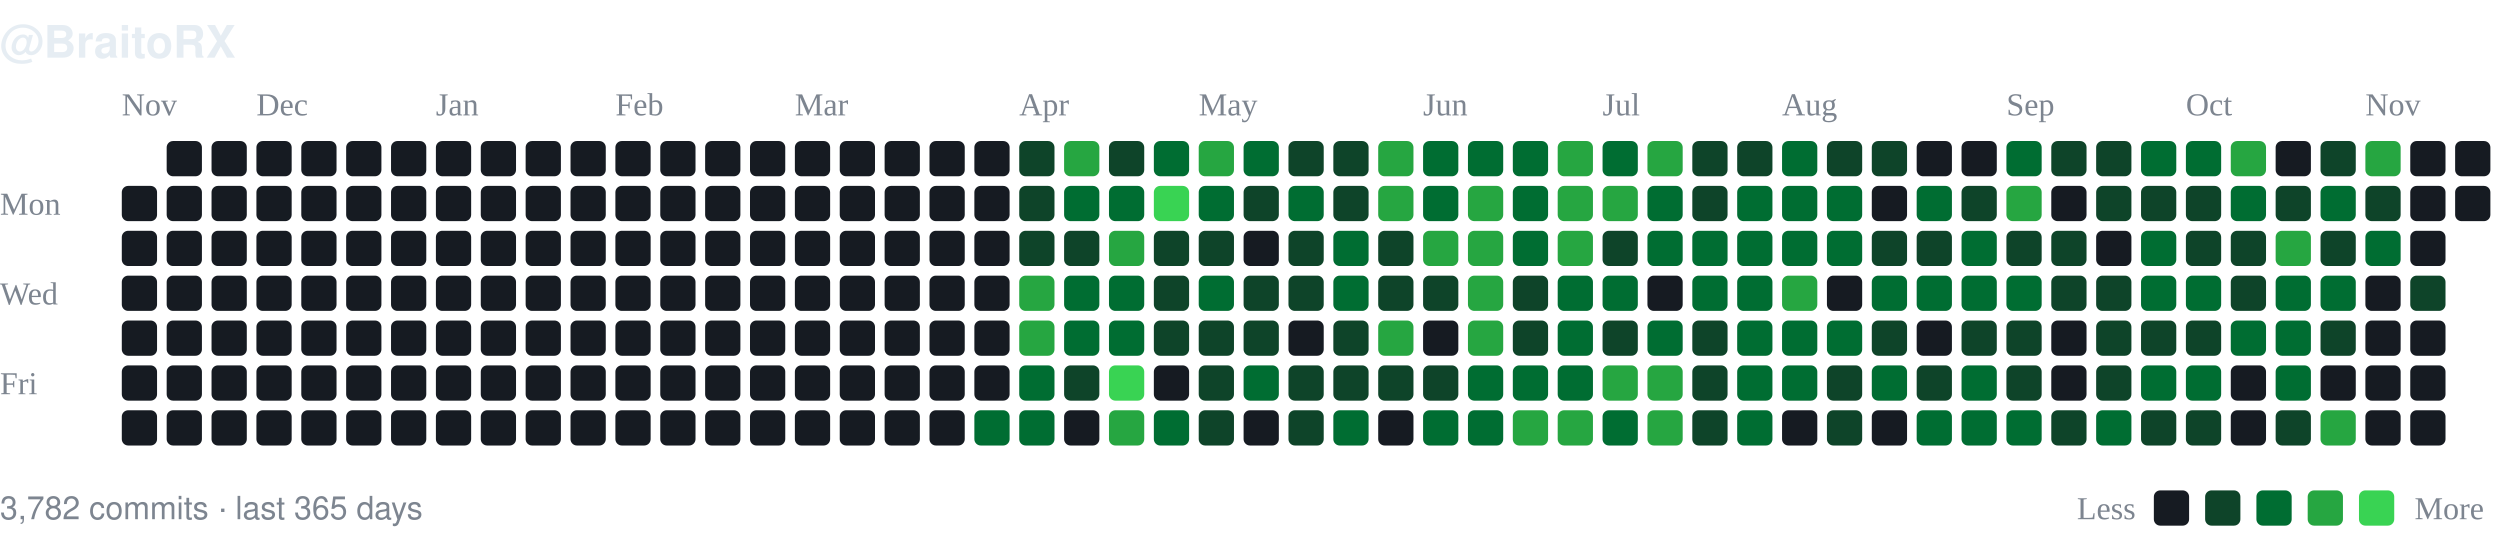
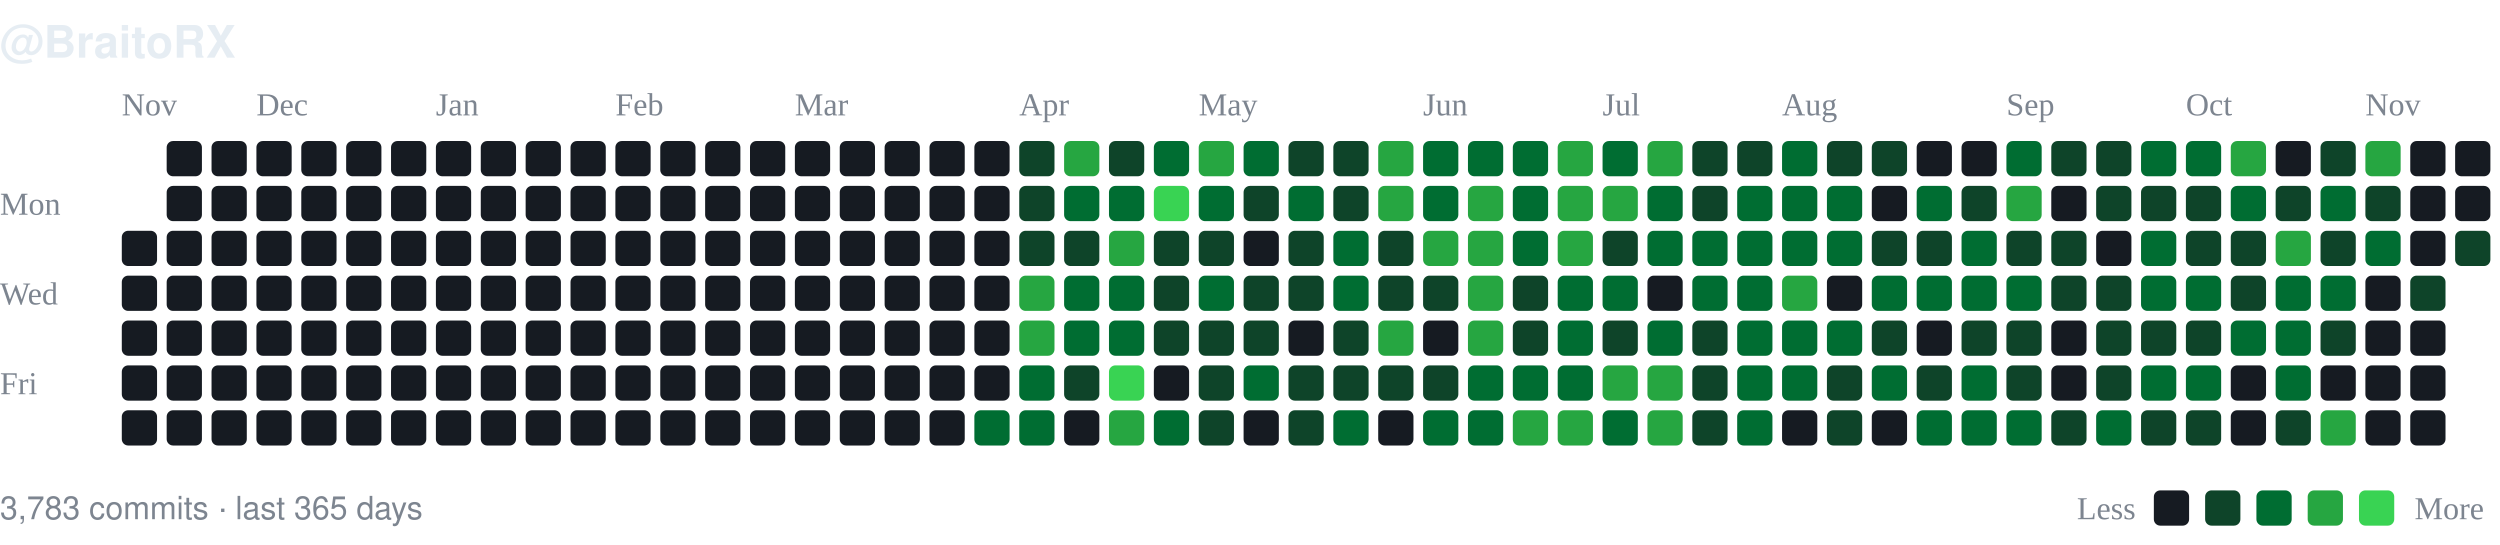
<svg xmlns="http://www.w3.org/2000/svg" width="780" height="170" viewBox="0 0 780 170" role="img">
  <text x="0" y="18" font-size="14" font-weight="600" fill="#e6edf3" font-family="ui-sans-serif,-apple-system,Segoe UI,Helvetica,Arial,sans-serif">@BraitoRX</text>
  <text x="0" y="67" font-size="10" fill="#7d8590">Mon</text>
  <text x="0" y="95" font-size="10" fill="#7d8590">Wed</text>
  <text x="0" y="123" font-size="10" fill="#7d8590">Fri</text>
  <text x="38" y="36" font-size="10" fill="#7d8590">Nov</text>
-   <rect x="38" y="58" width="11" height="11" rx="2" fill="#161b22" />
  <rect x="38" y="72" width="11" height="11" rx="2" fill="#161b22" />
  <rect x="38" y="86" width="11" height="11" rx="2" fill="#161b22" />
  <rect x="38" y="100" width="11" height="11" rx="2" fill="#161b22" />
  <rect x="38" y="114" width="11" height="11" rx="2" fill="#161b22" />
  <rect x="38" y="128" width="11" height="11" rx="2" fill="#161b22" />
  <rect x="52" y="44" width="11" height="11" rx="2" fill="#161b22" />
  <rect x="52" y="58" width="11" height="11" rx="2" fill="#161b22" />
  <rect x="52" y="72" width="11" height="11" rx="2" fill="#161b22" />
  <rect x="52" y="86" width="11" height="11" rx="2" fill="#161b22" />
  <rect x="52" y="100" width="11" height="11" rx="2" fill="#161b22" />
  <rect x="52" y="114" width="11" height="11" rx="2" fill="#161b22" />
  <rect x="52" y="128" width="11" height="11" rx="2" fill="#161b22" />
  <rect x="66" y="44" width="11" height="11" rx="2" fill="#161b22" />
  <rect x="66" y="58" width="11" height="11" rx="2" fill="#161b22" />
  <rect x="66" y="72" width="11" height="11" rx="2" fill="#161b22" />
  <rect x="66" y="86" width="11" height="11" rx="2" fill="#161b22" />
  <rect x="66" y="100" width="11" height="11" rx="2" fill="#161b22" />
  <rect x="66" y="114" width="11" height="11" rx="2" fill="#161b22" />
  <rect x="66" y="128" width="11" height="11" rx="2" fill="#161b22" />
  <text x="80" y="36" font-size="10" fill="#7d8590">Dec</text>
  <rect x="80" y="44" width="11" height="11" rx="2" fill="#161b22" />
  <rect x="80" y="58" width="11" height="11" rx="2" fill="#161b22" />
  <rect x="80" y="72" width="11" height="11" rx="2" fill="#161b22" />
  <rect x="80" y="86" width="11" height="11" rx="2" fill="#161b22" />
  <rect x="80" y="100" width="11" height="11" rx="2" fill="#161b22" />
  <rect x="80" y="114" width="11" height="11" rx="2" fill="#161b22" />
  <rect x="80" y="128" width="11" height="11" rx="2" fill="#161b22" />
  <rect x="94" y="44" width="11" height="11" rx="2" fill="#161b22" />
  <rect x="94" y="58" width="11" height="11" rx="2" fill="#161b22" />
  <rect x="94" y="72" width="11" height="11" rx="2" fill="#161b22" />
  <rect x="94" y="86" width="11" height="11" rx="2" fill="#161b22" />
  <rect x="94" y="100" width="11" height="11" rx="2" fill="#161b22" />
  <rect x="94" y="114" width="11" height="11" rx="2" fill="#161b22" />
  <rect x="94" y="128" width="11" height="11" rx="2" fill="#161b22" />
  <rect x="108" y="44" width="11" height="11" rx="2" fill="#161b22" />
  <rect x="108" y="58" width="11" height="11" rx="2" fill="#161b22" />
  <rect x="108" y="72" width="11" height="11" rx="2" fill="#161b22" />
  <rect x="108" y="86" width="11" height="11" rx="2" fill="#161b22" />
  <rect x="108" y="100" width="11" height="11" rx="2" fill="#161b22" />
  <rect x="108" y="114" width="11" height="11" rx="2" fill="#161b22" />
  <rect x="108" y="128" width="11" height="11" rx="2" fill="#161b22" />
  <rect x="122" y="44" width="11" height="11" rx="2" fill="#161b22" />
  <rect x="122" y="58" width="11" height="11" rx="2" fill="#161b22" />
  <rect x="122" y="72" width="11" height="11" rx="2" fill="#161b22" />
  <rect x="122" y="86" width="11" height="11" rx="2" fill="#161b22" />
  <rect x="122" y="100" width="11" height="11" rx="2" fill="#161b22" />
  <rect x="122" y="114" width="11" height="11" rx="2" fill="#161b22" />
  <rect x="122" y="128" width="11" height="11" rx="2" fill="#161b22" />
  <text x="136" y="36" font-size="10" fill="#7d8590">Jan</text>
  <rect x="136" y="44" width="11" height="11" rx="2" fill="#161b22" />
  <rect x="136" y="58" width="11" height="11" rx="2" fill="#161b22" />
  <rect x="136" y="72" width="11" height="11" rx="2" fill="#161b22" />
  <rect x="136" y="86" width="11" height="11" rx="2" fill="#161b22" />
  <rect x="136" y="100" width="11" height="11" rx="2" fill="#161b22" />
  <rect x="136" y="114" width="11" height="11" rx="2" fill="#161b22" />
  <rect x="136" y="128" width="11" height="11" rx="2" fill="#161b22" />
  <rect x="150" y="44" width="11" height="11" rx="2" fill="#161b22" />
  <rect x="150" y="58" width="11" height="11" rx="2" fill="#161b22" />
  <rect x="150" y="72" width="11" height="11" rx="2" fill="#161b22" />
  <rect x="150" y="86" width="11" height="11" rx="2" fill="#161b22" />
  <rect x="150" y="100" width="11" height="11" rx="2" fill="#161b22" />
  <rect x="150" y="114" width="11" height="11" rx="2" fill="#161b22" />
  <rect x="150" y="128" width="11" height="11" rx="2" fill="#161b22" />
  <rect x="164" y="44" width="11" height="11" rx="2" fill="#161b22" />
  <rect x="164" y="58" width="11" height="11" rx="2" fill="#161b22" />
  <rect x="164" y="72" width="11" height="11" rx="2" fill="#161b22" />
  <rect x="164" y="86" width="11" height="11" rx="2" fill="#161b22" />
  <rect x="164" y="100" width="11" height="11" rx="2" fill="#161b22" />
  <rect x="164" y="114" width="11" height="11" rx="2" fill="#161b22" />
  <rect x="164" y="128" width="11" height="11" rx="2" fill="#161b22" />
  <rect x="178" y="44" width="11" height="11" rx="2" fill="#161b22" />
  <rect x="178" y="58" width="11" height="11" rx="2" fill="#161b22" />
  <rect x="178" y="72" width="11" height="11" rx="2" fill="#161b22" />
  <rect x="178" y="86" width="11" height="11" rx="2" fill="#161b22" />
  <rect x="178" y="100" width="11" height="11" rx="2" fill="#161b22" />
  <rect x="178" y="114" width="11" height="11" rx="2" fill="#161b22" />
  <rect x="178" y="128" width="11" height="11" rx="2" fill="#161b22" />
  <text x="192" y="36" font-size="10" fill="#7d8590">Feb</text>
  <rect x="192" y="44" width="11" height="11" rx="2" fill="#161b22" />
  <rect x="192" y="58" width="11" height="11" rx="2" fill="#161b22" />
  <rect x="192" y="72" width="11" height="11" rx="2" fill="#161b22" />
  <rect x="192" y="86" width="11" height="11" rx="2" fill="#161b22" />
  <rect x="192" y="100" width="11" height="11" rx="2" fill="#161b22" />
  <rect x="192" y="114" width="11" height="11" rx="2" fill="#161b22" />
  <rect x="192" y="128" width="11" height="11" rx="2" fill="#161b22" />
  <rect x="206" y="44" width="11" height="11" rx="2" fill="#161b22" />
  <rect x="206" y="58" width="11" height="11" rx="2" fill="#161b22" />
  <rect x="206" y="72" width="11" height="11" rx="2" fill="#161b22" />
  <rect x="206" y="86" width="11" height="11" rx="2" fill="#161b22" />
  <rect x="206" y="100" width="11" height="11" rx="2" fill="#161b22" />
  <rect x="206" y="114" width="11" height="11" rx="2" fill="#161b22" />
  <rect x="206" y="128" width="11" height="11" rx="2" fill="#161b22" />
  <rect x="220" y="44" width="11" height="11" rx="2" fill="#161b22" />
  <rect x="220" y="58" width="11" height="11" rx="2" fill="#161b22" />
  <rect x="220" y="72" width="11" height="11" rx="2" fill="#161b22" />
  <rect x="220" y="86" width="11" height="11" rx="2" fill="#161b22" />
  <rect x="220" y="100" width="11" height="11" rx="2" fill="#161b22" />
  <rect x="220" y="114" width="11" height="11" rx="2" fill="#161b22" />
  <rect x="220" y="128" width="11" height="11" rx="2" fill="#161b22" />
  <rect x="234" y="44" width="11" height="11" rx="2" fill="#161b22" />
  <rect x="234" y="58" width="11" height="11" rx="2" fill="#161b22" />
  <rect x="234" y="72" width="11" height="11" rx="2" fill="#161b22" />
  <rect x="234" y="86" width="11" height="11" rx="2" fill="#161b22" />
  <rect x="234" y="100" width="11" height="11" rx="2" fill="#161b22" />
  <rect x="234" y="114" width="11" height="11" rx="2" fill="#161b22" />
  <rect x="234" y="128" width="11" height="11" rx="2" fill="#161b22" />
  <text x="248" y="36" font-size="10" fill="#7d8590">Mar</text>
  <rect x="248" y="44" width="11" height="11" rx="2" fill="#161b22" />
  <rect x="248" y="58" width="11" height="11" rx="2" fill="#161b22" />
  <rect x="248" y="72" width="11" height="11" rx="2" fill="#161b22" />
  <rect x="248" y="86" width="11" height="11" rx="2" fill="#161b22" />
  <rect x="248" y="100" width="11" height="11" rx="2" fill="#161b22" />
  <rect x="248" y="114" width="11" height="11" rx="2" fill="#161b22" />
  <rect x="248" y="128" width="11" height="11" rx="2" fill="#161b22" />
  <rect x="262" y="44" width="11" height="11" rx="2" fill="#161b22" />
  <rect x="262" y="58" width="11" height="11" rx="2" fill="#161b22" />
  <rect x="262" y="72" width="11" height="11" rx="2" fill="#161b22" />
  <rect x="262" y="86" width="11" height="11" rx="2" fill="#161b22" />
  <rect x="262" y="100" width="11" height="11" rx="2" fill="#161b22" />
  <rect x="262" y="114" width="11" height="11" rx="2" fill="#161b22" />
  <rect x="262" y="128" width="11" height="11" rx="2" fill="#161b22" />
  <rect x="276" y="44" width="11" height="11" rx="2" fill="#161b22" />
  <rect x="276" y="58" width="11" height="11" rx="2" fill="#161b22" />
  <rect x="276" y="72" width="11" height="11" rx="2" fill="#161b22" />
  <rect x="276" y="86" width="11" height="11" rx="2" fill="#161b22" />
  <rect x="276" y="100" width="11" height="11" rx="2" fill="#161b22" />
  <rect x="276" y="114" width="11" height="11" rx="2" fill="#161b22" />
  <rect x="276" y="128" width="11" height="11" rx="2" fill="#161b22" />
  <rect x="290" y="44" width="11" height="11" rx="2" fill="#161b22" />
  <rect x="290" y="58" width="11" height="11" rx="2" fill="#161b22" />
  <rect x="290" y="72" width="11" height="11" rx="2" fill="#161b22" />
  <rect x="290" y="86" width="11" height="11" rx="2" fill="#161b22" />
  <rect x="290" y="100" width="11" height="11" rx="2" fill="#161b22" />
  <rect x="290" y="114" width="11" height="11" rx="2" fill="#161b22" />
  <rect x="290" y="128" width="11" height="11" rx="2" fill="#161b22" />
  <rect x="304" y="44" width="11" height="11" rx="2" fill="#161b22" />
  <rect x="304" y="58" width="11" height="11" rx="2" fill="#161b22" />
  <rect x="304" y="72" width="11" height="11" rx="2" fill="#161b22" />
  <rect x="304" y="86" width="11" height="11" rx="2" fill="#161b22" />
  <rect x="304" y="100" width="11" height="11" rx="2" fill="#161b22" />
  <rect x="304" y="114" width="11" height="11" rx="2" fill="#161b22" />
  <rect x="304" y="128" width="11" height="11" rx="2" fill="#006d32" />
  <text x="318" y="36" font-size="10" fill="#7d8590">Apr</text>
  <rect x="318" y="44" width="11" height="11" rx="2" fill="#0e4429" />
  <rect x="318" y="58" width="11" height="11" rx="2" fill="#0e4429" />
  <rect x="318" y="72" width="11" height="11" rx="2" fill="#0e4429" />
  <rect x="318" y="86" width="11" height="11" rx="2" fill="#26a641" />
  <rect x="318" y="100" width="11" height="11" rx="2" fill="#26a641" />
  <rect x="318" y="114" width="11" height="11" rx="2" fill="#006d32" />
  <rect x="318" y="128" width="11" height="11" rx="2" fill="#006d32" />
  <rect x="332" y="44" width="11" height="11" rx="2" fill="#26a641" />
  <rect x="332" y="58" width="11" height="11" rx="2" fill="#006d32" />
  <rect x="332" y="72" width="11" height="11" rx="2" fill="#0e4429" />
  <rect x="332" y="86" width="11" height="11" rx="2" fill="#006d32" />
  <rect x="332" y="100" width="11" height="11" rx="2" fill="#006d32" />
  <rect x="332" y="114" width="11" height="11" rx="2" fill="#0e4429" />
  <rect x="332" y="128" width="11" height="11" rx="2" fill="#161b22" />
  <rect x="346" y="44" width="11" height="11" rx="2" fill="#0e4429" />
  <rect x="346" y="58" width="11" height="11" rx="2" fill="#006d32" />
  <rect x="346" y="72" width="11" height="11" rx="2" fill="#26a641" />
  <rect x="346" y="86" width="11" height="11" rx="2" fill="#006d32" />
  <rect x="346" y="100" width="11" height="11" rx="2" fill="#006d32" />
  <rect x="346" y="114" width="11" height="11" rx="2" fill="#39d353" />
  <rect x="346" y="128" width="11" height="11" rx="2" fill="#26a641" />
  <rect x="360" y="44" width="11" height="11" rx="2" fill="#006d32" />
  <rect x="360" y="58" width="11" height="11" rx="2" fill="#39d353" />
  <rect x="360" y="72" width="11" height="11" rx="2" fill="#0e4429" />
  <rect x="360" y="86" width="11" height="11" rx="2" fill="#0e4429" />
  <rect x="360" y="100" width="11" height="11" rx="2" fill="#0e4429" />
  <rect x="360" y="114" width="11" height="11" rx="2" fill="#161b22" />
  <rect x="360" y="128" width="11" height="11" rx="2" fill="#006d32" />
  <text x="374" y="36" font-size="10" fill="#7d8590">May</text>
  <rect x="374" y="44" width="11" height="11" rx="2" fill="#26a641" />
  <rect x="374" y="58" width="11" height="11" rx="2" fill="#006d32" />
  <rect x="374" y="72" width="11" height="11" rx="2" fill="#0e4429" />
  <rect x="374" y="86" width="11" height="11" rx="2" fill="#006d32" />
  <rect x="374" y="100" width="11" height="11" rx="2" fill="#0e4429" />
  <rect x="374" y="114" width="11" height="11" rx="2" fill="#0e4429" />
  <rect x="374" y="128" width="11" height="11" rx="2" fill="#0e4429" />
  <rect x="388" y="44" width="11" height="11" rx="2" fill="#006d32" />
  <rect x="388" y="58" width="11" height="11" rx="2" fill="#0e4429" />
  <rect x="388" y="72" width="11" height="11" rx="2" fill="#161b22" />
  <rect x="388" y="86" width="11" height="11" rx="2" fill="#0e4429" />
  <rect x="388" y="100" width="11" height="11" rx="2" fill="#0e4429" />
  <rect x="388" y="114" width="11" height="11" rx="2" fill="#006d32" />
  <rect x="388" y="128" width="11" height="11" rx="2" fill="#161b22" />
  <rect x="402" y="44" width="11" height="11" rx="2" fill="#0e4429" />
  <rect x="402" y="58" width="11" height="11" rx="2" fill="#006d32" />
  <rect x="402" y="72" width="11" height="11" rx="2" fill="#0e4429" />
  <rect x="402" y="86" width="11" height="11" rx="2" fill="#0e4429" />
  <rect x="402" y="100" width="11" height="11" rx="2" fill="#161b22" />
  <rect x="402" y="114" width="11" height="11" rx="2" fill="#0e4429" />
  <rect x="402" y="128" width="11" height="11" rx="2" fill="#0e4429" />
  <rect x="416" y="44" width="11" height="11" rx="2" fill="#0e4429" />
  <rect x="416" y="58" width="11" height="11" rx="2" fill="#0e4429" />
  <rect x="416" y="72" width="11" height="11" rx="2" fill="#006d32" />
  <rect x="416" y="86" width="11" height="11" rx="2" fill="#006d32" />
  <rect x="416" y="100" width="11" height="11" rx="2" fill="#0e4429" />
  <rect x="416" y="114" width="11" height="11" rx="2" fill="#0e4429" />
  <rect x="416" y="128" width="11" height="11" rx="2" fill="#006d32" />
  <rect x="430" y="44" width="11" height="11" rx="2" fill="#26a641" />
  <rect x="430" y="58" width="11" height="11" rx="2" fill="#26a641" />
  <rect x="430" y="72" width="11" height="11" rx="2" fill="#0e4429" />
  <rect x="430" y="86" width="11" height="11" rx="2" fill="#0e4429" />
  <rect x="430" y="100" width="11" height="11" rx="2" fill="#26a641" />
  <rect x="430" y="114" width="11" height="11" rx="2" fill="#0e4429" />
  <rect x="430" y="128" width="11" height="11" rx="2" fill="#161b22" />
  <text x="444" y="36" font-size="10" fill="#7d8590">Jun</text>
  <rect x="444" y="44" width="11" height="11" rx="2" fill="#006d32" />
  <rect x="444" y="58" width="11" height="11" rx="2" fill="#006d32" />
  <rect x="444" y="72" width="11" height="11" rx="2" fill="#26a641" />
  <rect x="444" y="86" width="11" height="11" rx="2" fill="#0e4429" />
  <rect x="444" y="100" width="11" height="11" rx="2" fill="#161b22" />
  <rect x="444" y="114" width="11" height="11" rx="2" fill="#0e4429" />
  <rect x="444" y="128" width="11" height="11" rx="2" fill="#006d32" />
  <rect x="458" y="44" width="11" height="11" rx="2" fill="#006d32" />
  <rect x="458" y="58" width="11" height="11" rx="2" fill="#26a641" />
  <rect x="458" y="72" width="11" height="11" rx="2" fill="#26a641" />
  <rect x="458" y="86" width="11" height="11" rx="2" fill="#26a641" />
  <rect x="458" y="100" width="11" height="11" rx="2" fill="#26a641" />
  <rect x="458" y="114" width="11" height="11" rx="2" fill="#006d32" />
  <rect x="458" y="128" width="11" height="11" rx="2" fill="#006d32" />
  <rect x="472" y="44" width="11" height="11" rx="2" fill="#006d32" />
  <rect x="472" y="58" width="11" height="11" rx="2" fill="#006d32" />
  <rect x="472" y="72" width="11" height="11" rx="2" fill="#006d32" />
  <rect x="472" y="86" width="11" height="11" rx="2" fill="#0e4429" />
  <rect x="472" y="100" width="11" height="11" rx="2" fill="#0e4429" />
  <rect x="472" y="114" width="11" height="11" rx="2" fill="#006d32" />
  <rect x="472" y="128" width="11" height="11" rx="2" fill="#26a641" />
  <rect x="486" y="44" width="11" height="11" rx="2" fill="#26a641" />
  <rect x="486" y="58" width="11" height="11" rx="2" fill="#26a641" />
  <rect x="486" y="72" width="11" height="11" rx="2" fill="#26a641" />
  <rect x="486" y="86" width="11" height="11" rx="2" fill="#006d32" />
  <rect x="486" y="100" width="11" height="11" rx="2" fill="#006d32" />
  <rect x="486" y="114" width="11" height="11" rx="2" fill="#006d32" />
  <rect x="486" y="128" width="11" height="11" rx="2" fill="#26a641" />
  <text x="500" y="36" font-size="10" fill="#7d8590">Jul</text>
  <rect x="500" y="44" width="11" height="11" rx="2" fill="#006d32" />
  <rect x="500" y="58" width="11" height="11" rx="2" fill="#26a641" />
  <rect x="500" y="72" width="11" height="11" rx="2" fill="#0e4429" />
  <rect x="500" y="86" width="11" height="11" rx="2" fill="#006d32" />
  <rect x="500" y="100" width="11" height="11" rx="2" fill="#0e4429" />
  <rect x="500" y="114" width="11" height="11" rx="2" fill="#26a641" />
  <rect x="500" y="128" width="11" height="11" rx="2" fill="#006d32" />
  <rect x="514" y="44" width="11" height="11" rx="2" fill="#26a641" />
  <rect x="514" y="58" width="11" height="11" rx="2" fill="#006d32" />
  <rect x="514" y="72" width="11" height="11" rx="2" fill="#006d32" />
  <rect x="514" y="86" width="11" height="11" rx="2" fill="#161b22" />
  <rect x="514" y="100" width="11" height="11" rx="2" fill="#006d32" />
  <rect x="514" y="114" width="11" height="11" rx="2" fill="#26a641" />
  <rect x="514" y="128" width="11" height="11" rx="2" fill="#26a641" />
  <rect x="528" y="44" width="11" height="11" rx="2" fill="#0e4429" />
  <rect x="528" y="58" width="11" height="11" rx="2" fill="#0e4429" />
  <rect x="528" y="72" width="11" height="11" rx="2" fill="#006d32" />
  <rect x="528" y="86" width="11" height="11" rx="2" fill="#006d32" />
  <rect x="528" y="100" width="11" height="11" rx="2" fill="#0e4429" />
  <rect x="528" y="114" width="11" height="11" rx="2" fill="#0e4429" />
  <rect x="528" y="128" width="11" height="11" rx="2" fill="#0e4429" />
  <rect x="542" y="44" width="11" height="11" rx="2" fill="#0e4429" />
  <rect x="542" y="58" width="11" height="11" rx="2" fill="#006d32" />
  <rect x="542" y="72" width="11" height="11" rx="2" fill="#006d32" />
  <rect x="542" y="86" width="11" height="11" rx="2" fill="#006d32" />
  <rect x="542" y="100" width="11" height="11" rx="2" fill="#006d32" />
  <rect x="542" y="114" width="11" height="11" rx="2" fill="#006d32" />
  <rect x="542" y="128" width="11" height="11" rx="2" fill="#006d32" />
  <text x="556" y="36" font-size="10" fill="#7d8590">Aug</text>
  <rect x="556" y="44" width="11" height="11" rx="2" fill="#006d32" />
  <rect x="556" y="58" width="11" height="11" rx="2" fill="#006d32" />
  <rect x="556" y="72" width="11" height="11" rx="2" fill="#006d32" />
  <rect x="556" y="86" width="11" height="11" rx="2" fill="#26a641" />
  <rect x="556" y="100" width="11" height="11" rx="2" fill="#006d32" />
  <rect x="556" y="114" width="11" height="11" rx="2" fill="#006d32" />
  <rect x="556" y="128" width="11" height="11" rx="2" fill="#161b22" />
  <rect x="570" y="44" width="11" height="11" rx="2" fill="#0e4429" />
  <rect x="570" y="58" width="11" height="11" rx="2" fill="#006d32" />
  <rect x="570" y="72" width="11" height="11" rx="2" fill="#006d32" />
  <rect x="570" y="86" width="11" height="11" rx="2" fill="#161b22" />
  <rect x="570" y="100" width="11" height="11" rx="2" fill="#006d32" />
  <rect x="570" y="114" width="11" height="11" rx="2" fill="#0e4429" />
  <rect x="570" y="128" width="11" height="11" rx="2" fill="#0e4429" />
  <rect x="584" y="44" width="11" height="11" rx="2" fill="#0e4429" />
  <rect x="584" y="58" width="11" height="11" rx="2" fill="#161b22" />
  <rect x="584" y="72" width="11" height="11" rx="2" fill="#0e4429" />
  <rect x="584" y="86" width="11" height="11" rx="2" fill="#006d32" />
  <rect x="584" y="100" width="11" height="11" rx="2" fill="#0e4429" />
  <rect x="584" y="114" width="11" height="11" rx="2" fill="#006d32" />
  <rect x="584" y="128" width="11" height="11" rx="2" fill="#161b22" />
  <rect x="598" y="44" width="11" height="11" rx="2" fill="#161b22" />
  <rect x="598" y="58" width="11" height="11" rx="2" fill="#006d32" />
  <rect x="598" y="72" width="11" height="11" rx="2" fill="#0e4429" />
  <rect x="598" y="86" width="11" height="11" rx="2" fill="#006d32" />
  <rect x="598" y="100" width="11" height="11" rx="2" fill="#161b22" />
  <rect x="598" y="114" width="11" height="11" rx="2" fill="#0e4429" />
  <rect x="598" y="128" width="11" height="11" rx="2" fill="#006d32" />
  <rect x="612" y="44" width="11" height="11" rx="2" fill="#161b22" />
  <rect x="612" y="58" width="11" height="11" rx="2" fill="#0e4429" />
  <rect x="612" y="72" width="11" height="11" rx="2" fill="#006d32" />
  <rect x="612" y="86" width="11" height="11" rx="2" fill="#006d32" />
  <rect x="612" y="100" width="11" height="11" rx="2" fill="#0e4429" />
  <rect x="612" y="114" width="11" height="11" rx="2" fill="#006d32" />
  <rect x="612" y="128" width="11" height="11" rx="2" fill="#006d32" />
  <text x="626" y="36" font-size="10" fill="#7d8590">Sep</text>
  <rect x="626" y="44" width="11" height="11" rx="2" fill="#006d32" />
  <rect x="626" y="58" width="11" height="11" rx="2" fill="#26a641" />
  <rect x="626" y="72" width="11" height="11" rx="2" fill="#0e4429" />
  <rect x="626" y="86" width="11" height="11" rx="2" fill="#006d32" />
  <rect x="626" y="100" width="11" height="11" rx="2" fill="#0e4429" />
  <rect x="626" y="114" width="11" height="11" rx="2" fill="#0e4429" />
  <rect x="626" y="128" width="11" height="11" rx="2" fill="#006d32" />
  <rect x="640" y="44" width="11" height="11" rx="2" fill="#0e4429" />
  <rect x="640" y="58" width="11" height="11" rx="2" fill="#161b22" />
  <rect x="640" y="72" width="11" height="11" rx="2" fill="#0e4429" />
  <rect x="640" y="86" width="11" height="11" rx="2" fill="#0e4429" />
  <rect x="640" y="100" width="11" height="11" rx="2" fill="#161b22" />
  <rect x="640" y="114" width="11" height="11" rx="2" fill="#161b22" />
  <rect x="640" y="128" width="11" height="11" rx="2" fill="#0e4429" />
  <rect x="654" y="44" width="11" height="11" rx="2" fill="#0e4429" />
  <rect x="654" y="58" width="11" height="11" rx="2" fill="#0e4429" />
  <rect x="654" y="72" width="11" height="11" rx="2" fill="#161b22" />
  <rect x="654" y="86" width="11" height="11" rx="2" fill="#0e4429" />
  <rect x="654" y="100" width="11" height="11" rx="2" fill="#0e4429" />
  <rect x="654" y="114" width="11" height="11" rx="2" fill="#0e4429" />
  <rect x="654" y="128" width="11" height="11" rx="2" fill="#006d32" />
  <rect x="668" y="44" width="11" height="11" rx="2" fill="#006d32" />
  <rect x="668" y="58" width="11" height="11" rx="2" fill="#0e4429" />
  <rect x="668" y="72" width="11" height="11" rx="2" fill="#006d32" />
  <rect x="668" y="86" width="11" height="11" rx="2" fill="#006d32" />
  <rect x="668" y="100" width="11" height="11" rx="2" fill="#0e4429" />
  <rect x="668" y="114" width="11" height="11" rx="2" fill="#006d32" />
  <rect x="668" y="128" width="11" height="11" rx="2" fill="#0e4429" />
  <text x="682" y="36" font-size="10" fill="#7d8590">Oct</text>
  <rect x="682" y="44" width="11" height="11" rx="2" fill="#006d32" />
  <rect x="682" y="58" width="11" height="11" rx="2" fill="#0e4429" />
  <rect x="682" y="72" width="11" height="11" rx="2" fill="#0e4429" />
  <rect x="682" y="86" width="11" height="11" rx="2" fill="#006d32" />
  <rect x="682" y="100" width="11" height="11" rx="2" fill="#0e4429" />
  <rect x="682" y="114" width="11" height="11" rx="2" fill="#006d32" />
  <rect x="682" y="128" width="11" height="11" rx="2" fill="#0e4429" />
  <rect x="696" y="44" width="11" height="11" rx="2" fill="#26a641" />
  <rect x="696" y="58" width="11" height="11" rx="2" fill="#006d32" />
  <rect x="696" y="72" width="11" height="11" rx="2" fill="#0e4429" />
  <rect x="696" y="86" width="11" height="11" rx="2" fill="#0e4429" />
  <rect x="696" y="100" width="11" height="11" rx="2" fill="#006d32" />
  <rect x="696" y="114" width="11" height="11" rx="2" fill="#161b22" />
  <rect x="696" y="128" width="11" height="11" rx="2" fill="#161b22" />
  <rect x="710" y="44" width="11" height="11" rx="2" fill="#161b22" />
  <rect x="710" y="58" width="11" height="11" rx="2" fill="#0e4429" />
  <rect x="710" y="72" width="11" height="11" rx="2" fill="#26a641" />
  <rect x="710" y="86" width="11" height="11" rx="2" fill="#006d32" />
  <rect x="710" y="100" width="11" height="11" rx="2" fill="#006d32" />
  <rect x="710" y="114" width="11" height="11" rx="2" fill="#006d32" />
  <rect x="710" y="128" width="11" height="11" rx="2" fill="#0e4429" />
  <rect x="724" y="44" width="11" height="11" rx="2" fill="#0e4429" />
  <rect x="724" y="58" width="11" height="11" rx="2" fill="#006d32" />
  <rect x="724" y="72" width="11" height="11" rx="2" fill="#0e4429" />
  <rect x="724" y="86" width="11" height="11" rx="2" fill="#006d32" />
  <rect x="724" y="100" width="11" height="11" rx="2" fill="#0e4429" />
  <rect x="724" y="114" width="11" height="11" rx="2" fill="#161b22" />
  <rect x="724" y="128" width="11" height="11" rx="2" fill="#26a641" />
  <text x="738" y="36" font-size="10" fill="#7d8590">Nov</text>
  <rect x="738" y="44" width="11" height="11" rx="2" fill="#26a641" />
  <rect x="738" y="58" width="11" height="11" rx="2" fill="#0e4429" />
  <rect x="738" y="72" width="11" height="11" rx="2" fill="#006d32" />
  <rect x="738" y="86" width="11" height="11" rx="2" fill="#161b22" />
  <rect x="738" y="100" width="11" height="11" rx="2" fill="#161b22" />
  <rect x="738" y="114" width="11" height="11" rx="2" fill="#161b22" />
  <rect x="738" y="128" width="11" height="11" rx="2" fill="#161b22" />
  <rect x="752" y="44" width="11" height="11" rx="2" fill="#161b22" />
  <rect x="752" y="58" width="11" height="11" rx="2" fill="#161b22" />
  <rect x="752" y="72" width="11" height="11" rx="2" fill="#161b22" />
  <rect x="752" y="86" width="11" height="11" rx="2" fill="#0e4429" />
  <rect x="752" y="100" width="11" height="11" rx="2" fill="#161b22" />
  <rect x="752" y="114" width="11" height="11" rx="2" fill="#161b22" />
  <rect x="752" y="128" width="11" height="11" rx="2" fill="#161b22" />
  <rect x="766" y="44" width="11" height="11" rx="2" fill="#161b22" />
  <rect x="766" y="58" width="11" height="11" rx="2" fill="#161b22" />
+   <rect x="766" y="72" width="11" height="11" rx="2" fill="#0e4429" />
  <text x="648" y="162" font-size="10" fill="#7d8590">Less</text>
  <rect x="672" y="153" width="11" height="11" rx="2" fill="#161b22" />
  <rect x="688" y="153" width="11" height="11" rx="2" fill="#0e4429" />
  <rect x="704" y="153" width="11" height="11" rx="2" fill="#006d32" />
  <rect x="720" y="153" width="11" height="11" rx="2" fill="#26a641" />
  <rect x="736" y="153" width="11" height="11" rx="2" fill="#39d353" />
  <text x="775" y="162" font-size="10" fill="#7d8590" text-anchor="end">More</text>
-   <text x="0" y="162" font-size="10" fill="#7d8590" font-family="ui-sans-serif,-apple-system,Segoe UI,Helvetica,Arial,sans-serif">3,782 commits · last 365 days</text>
+   <text x="0" y="162" font-size="10" fill="#7d8590" font-family="ui-sans-serif,-apple-system,Segoe UI,Helvetica,Arial,sans-serif">3,783 commits · last 365 days</text>
</svg>
